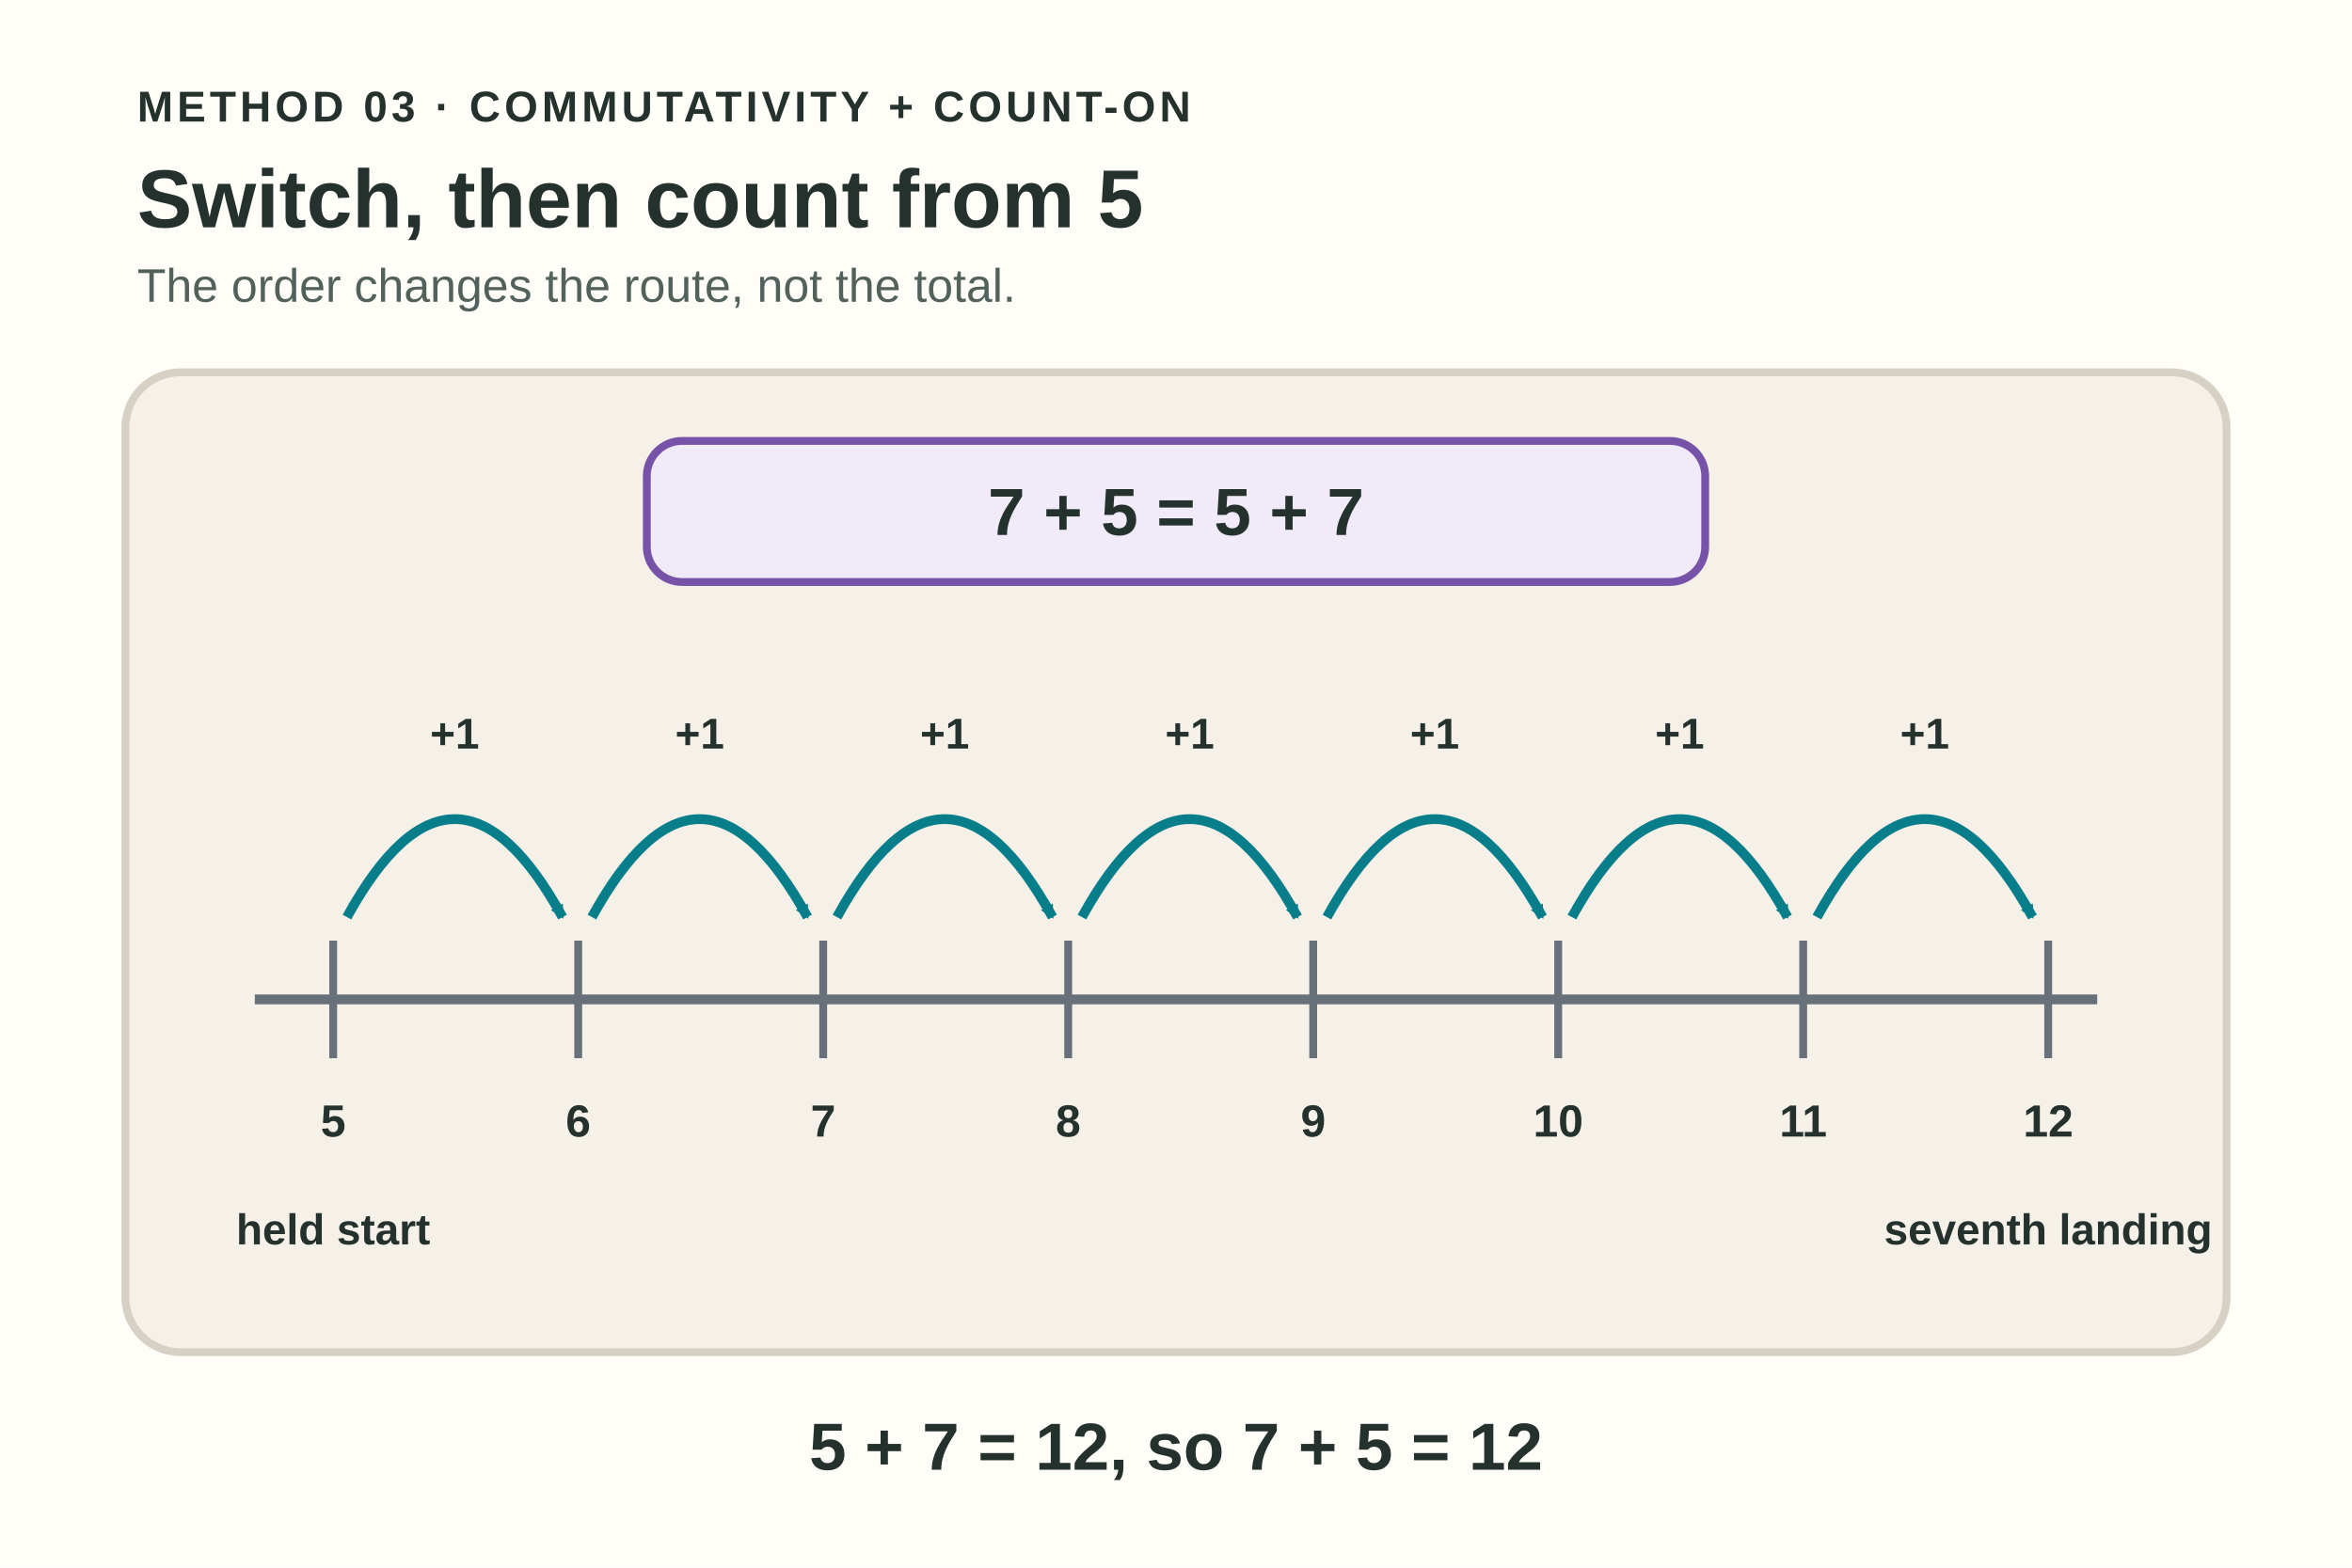
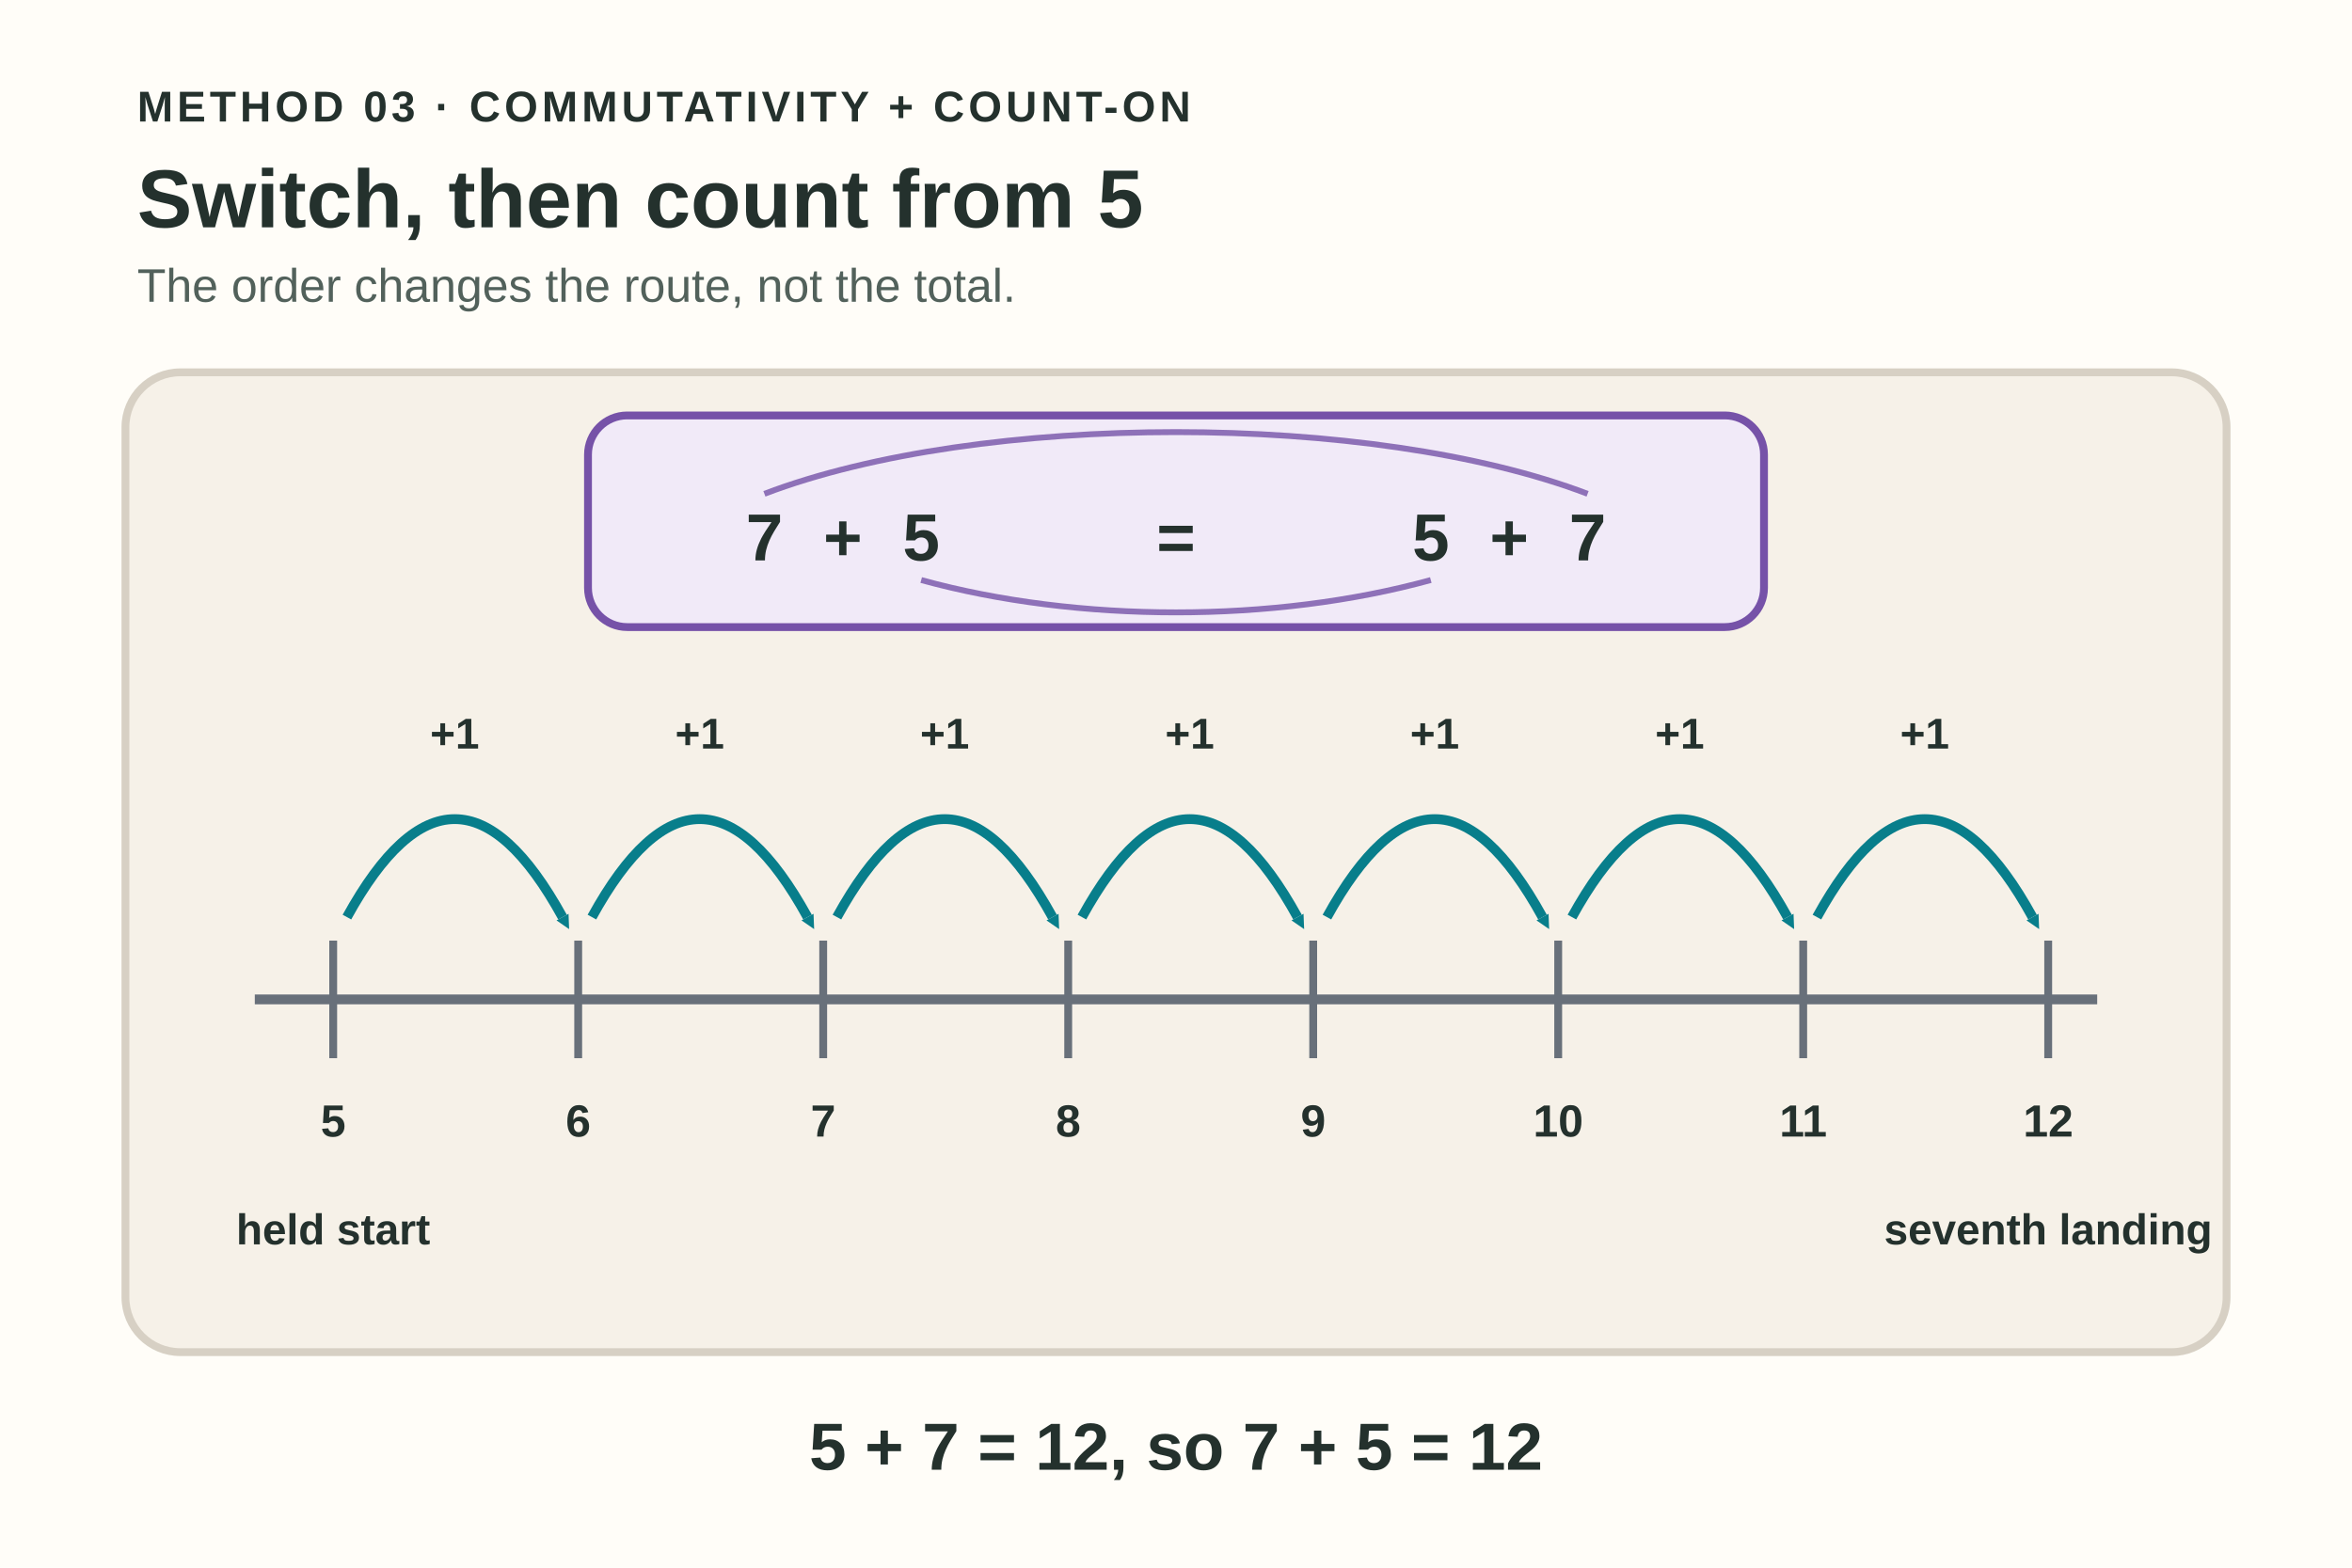
<svg xmlns="http://www.w3.org/2000/svg" width="1200" height="800" viewBox="0 0 1200 800" role="img" aria-labelledby="title desc">
  <defs>
-     <marker id="a" markerWidth="7" markerHeight="7" refX="6" refY="3.5" orient="auto" markerUnits="userSpaceOnUse">
+     <marker id="a" markerWidth="7" markerHeight="7" refX="0" refY="3.5" orient="auto" markerUnits="userSpaceOnUse" overflow="visible">
      <path d="M0 0L7 3.5 0 7Z" fill="#087E8B" />
    </marker>
  </defs>
  <style>text{font-family:"Trebuchet MS",Arial,sans-serif;fill:#24312D}.k{font-size:22px;font-weight:700;letter-spacing:2px}.h{font-size:42px;font-weight:700}.s{font-size:24px;fill:#52615B}.l{font-size:22px;font-weight:700}.m{font-size:34px;font-weight:700}.n{font-size:23px;font-weight:700;text-anchor:middle}</style>
  <rect width="1200" height="800" fill="#FFFDF8" />
  <text x="70" y="62" class="k">METHOD 03 · COMMUTATIVITY + COUNT-ON</text>
  <text x="70" y="116" class="h">Switch, then count from 5</text>
  <text x="70" y="154" class="s">The order changes the route, not the total.</text>
  <rect x="64" y="190" width="1072" height="500" rx="28" fill="#F6F1E8" stroke="#D7D0C4" stroke-width="4" />
-   <rect x="330" y="225" width="540" height="72" rx="18" fill="#F1EAF8" stroke="#7652A8" stroke-width="4" />
-   <text x="600" y="273" class="m" text-anchor="middle">7 + 5 = 5 + 7</text>
+   <rect x="300" y="212" width="600" height="108" rx="20" fill="#F1EAF8" stroke="#7652A8" stroke-width="4" />
+   <g fill="none" stroke="#7652A8" stroke-width="3" opacity=".8">
+     <path d="M390 252C500 210 700 210 810 252" />
+     <path d="M470 296C550 318 650 318 730 296" />
+   </g>
+   <g class="m" text-anchor="middle">
+     <text x="390" y="286">7</text>
+     <text x="430" y="286">+</text>
+     <text x="470" y="286">5</text>
+     <text x="600" y="286">=</text>
+     <text x="730" y="286">5</text>
+     <text x="770" y="286">+</text>
+     <text x="810" y="286">7</text>
+   </g>
  <path d="M130 510H1070" stroke="#68707A" stroke-width="5" />
  <g stroke="#68707A" stroke-width="4">
    <path d="M170 480v60M295 480v60M420 480v60M545 480v60M670 480v60M795 480v60M920 480v60M1045 480v60" />
  </g>
  <g fill="none" stroke="#087E8B" stroke-width="5" marker-end="url(#a)">
    <path d="M177 468q55-100 110 0" />
    <path d="M302 468q55-100 110 0" />
    <path d="M427 468q55-100 110 0" />
    <path d="M552 468q55-100 110 0" />
    <path d="M677 468q55-100 110 0" />
    <path d="M802 468q55-100 110 0" />
    <path d="M927 468q55-100 110 0" />
  </g>
  <g class="l" text-anchor="middle">
    <text x="232" y="382">+1</text>
    <text x="357" y="382">+1</text>
    <text x="482" y="382">+1</text>
    <text x="607" y="382">+1</text>
    <text x="732" y="382">+1</text>
    <text x="857" y="382">+1</text>
    <text x="982" y="382">+1</text>
  </g>
  <g class="n">
    <text x="170" y="580">5</text>
    <text x="295" y="580">6</text>
    <text x="420" y="580">7</text>
    <text x="545" y="580">8</text>
    <text x="670" y="580">9</text>
    <text x="795" y="580">10</text>
    <text x="920" y="580">11</text>
    <text x="1045" y="580">12</text>
  </g>
  <text x="170" y="635" class="l" text-anchor="middle">held start</text>
  <text x="1045" y="635" class="l" text-anchor="middle" fill="#287A55">seventh landing</text>
  <text x="600" y="750" class="m" text-anchor="middle" fill="#287A55">5 + 7 = 12, so 7 + 5 = 12</text>
</svg>
